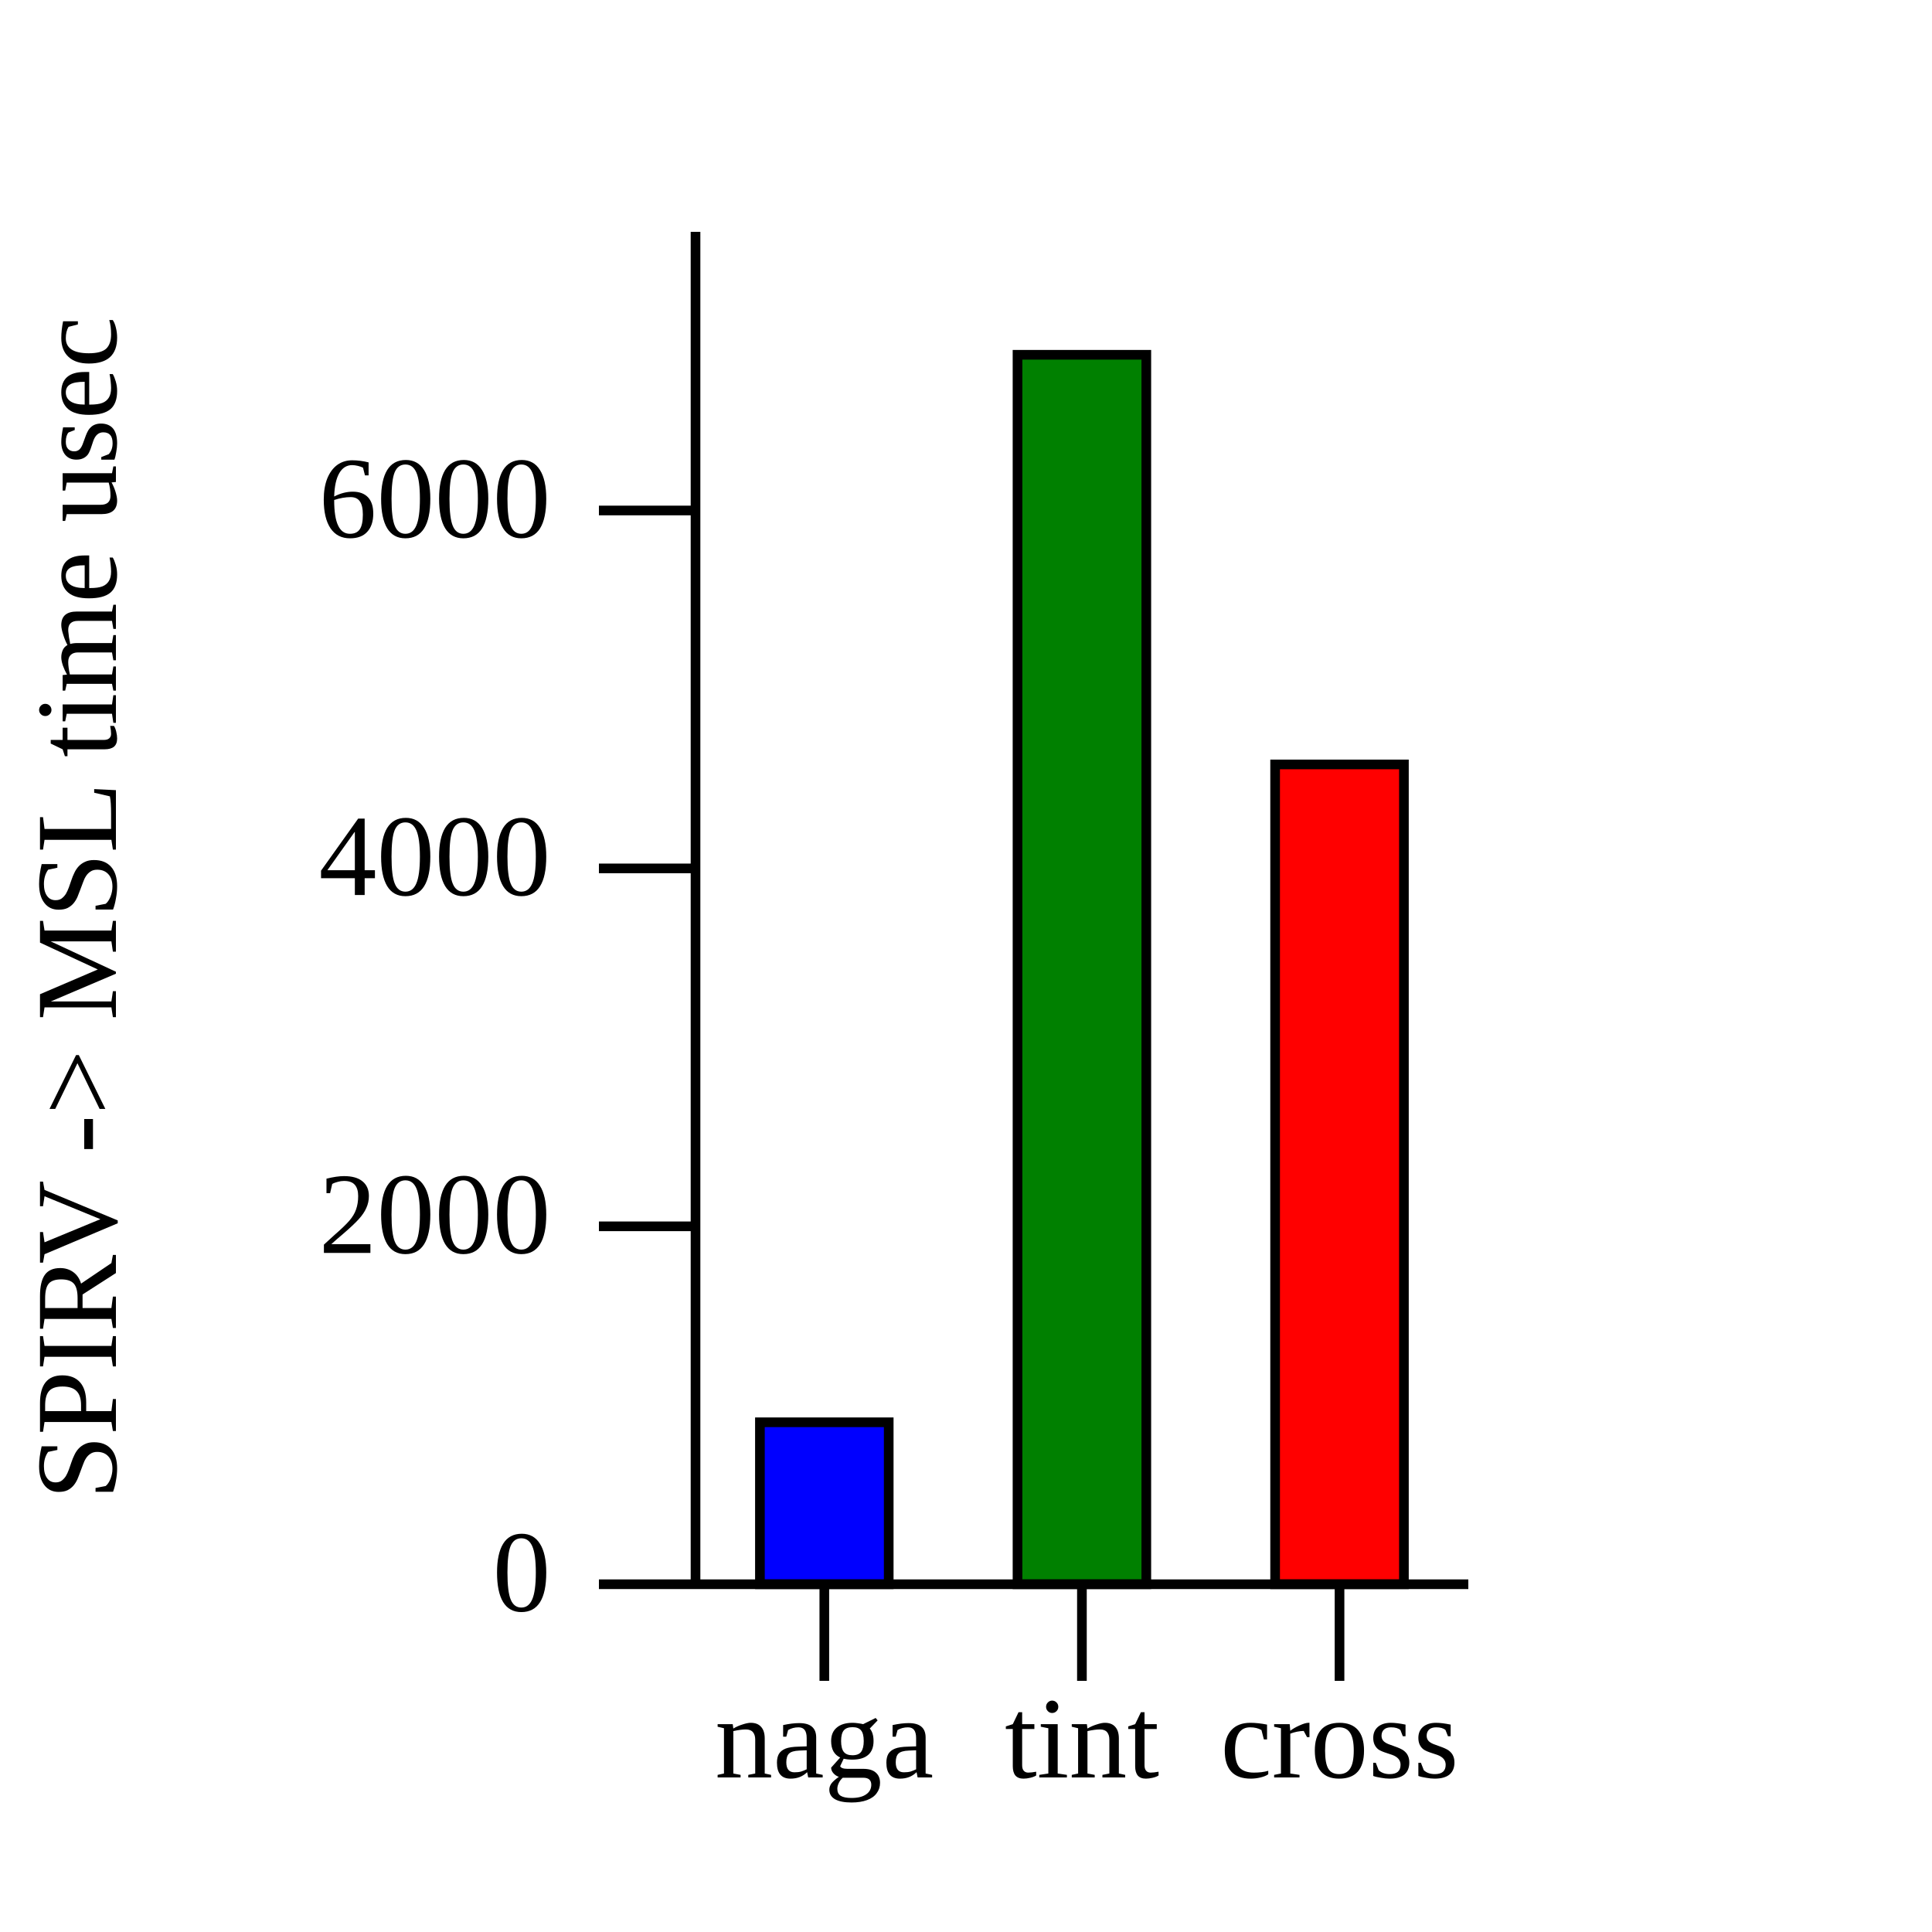
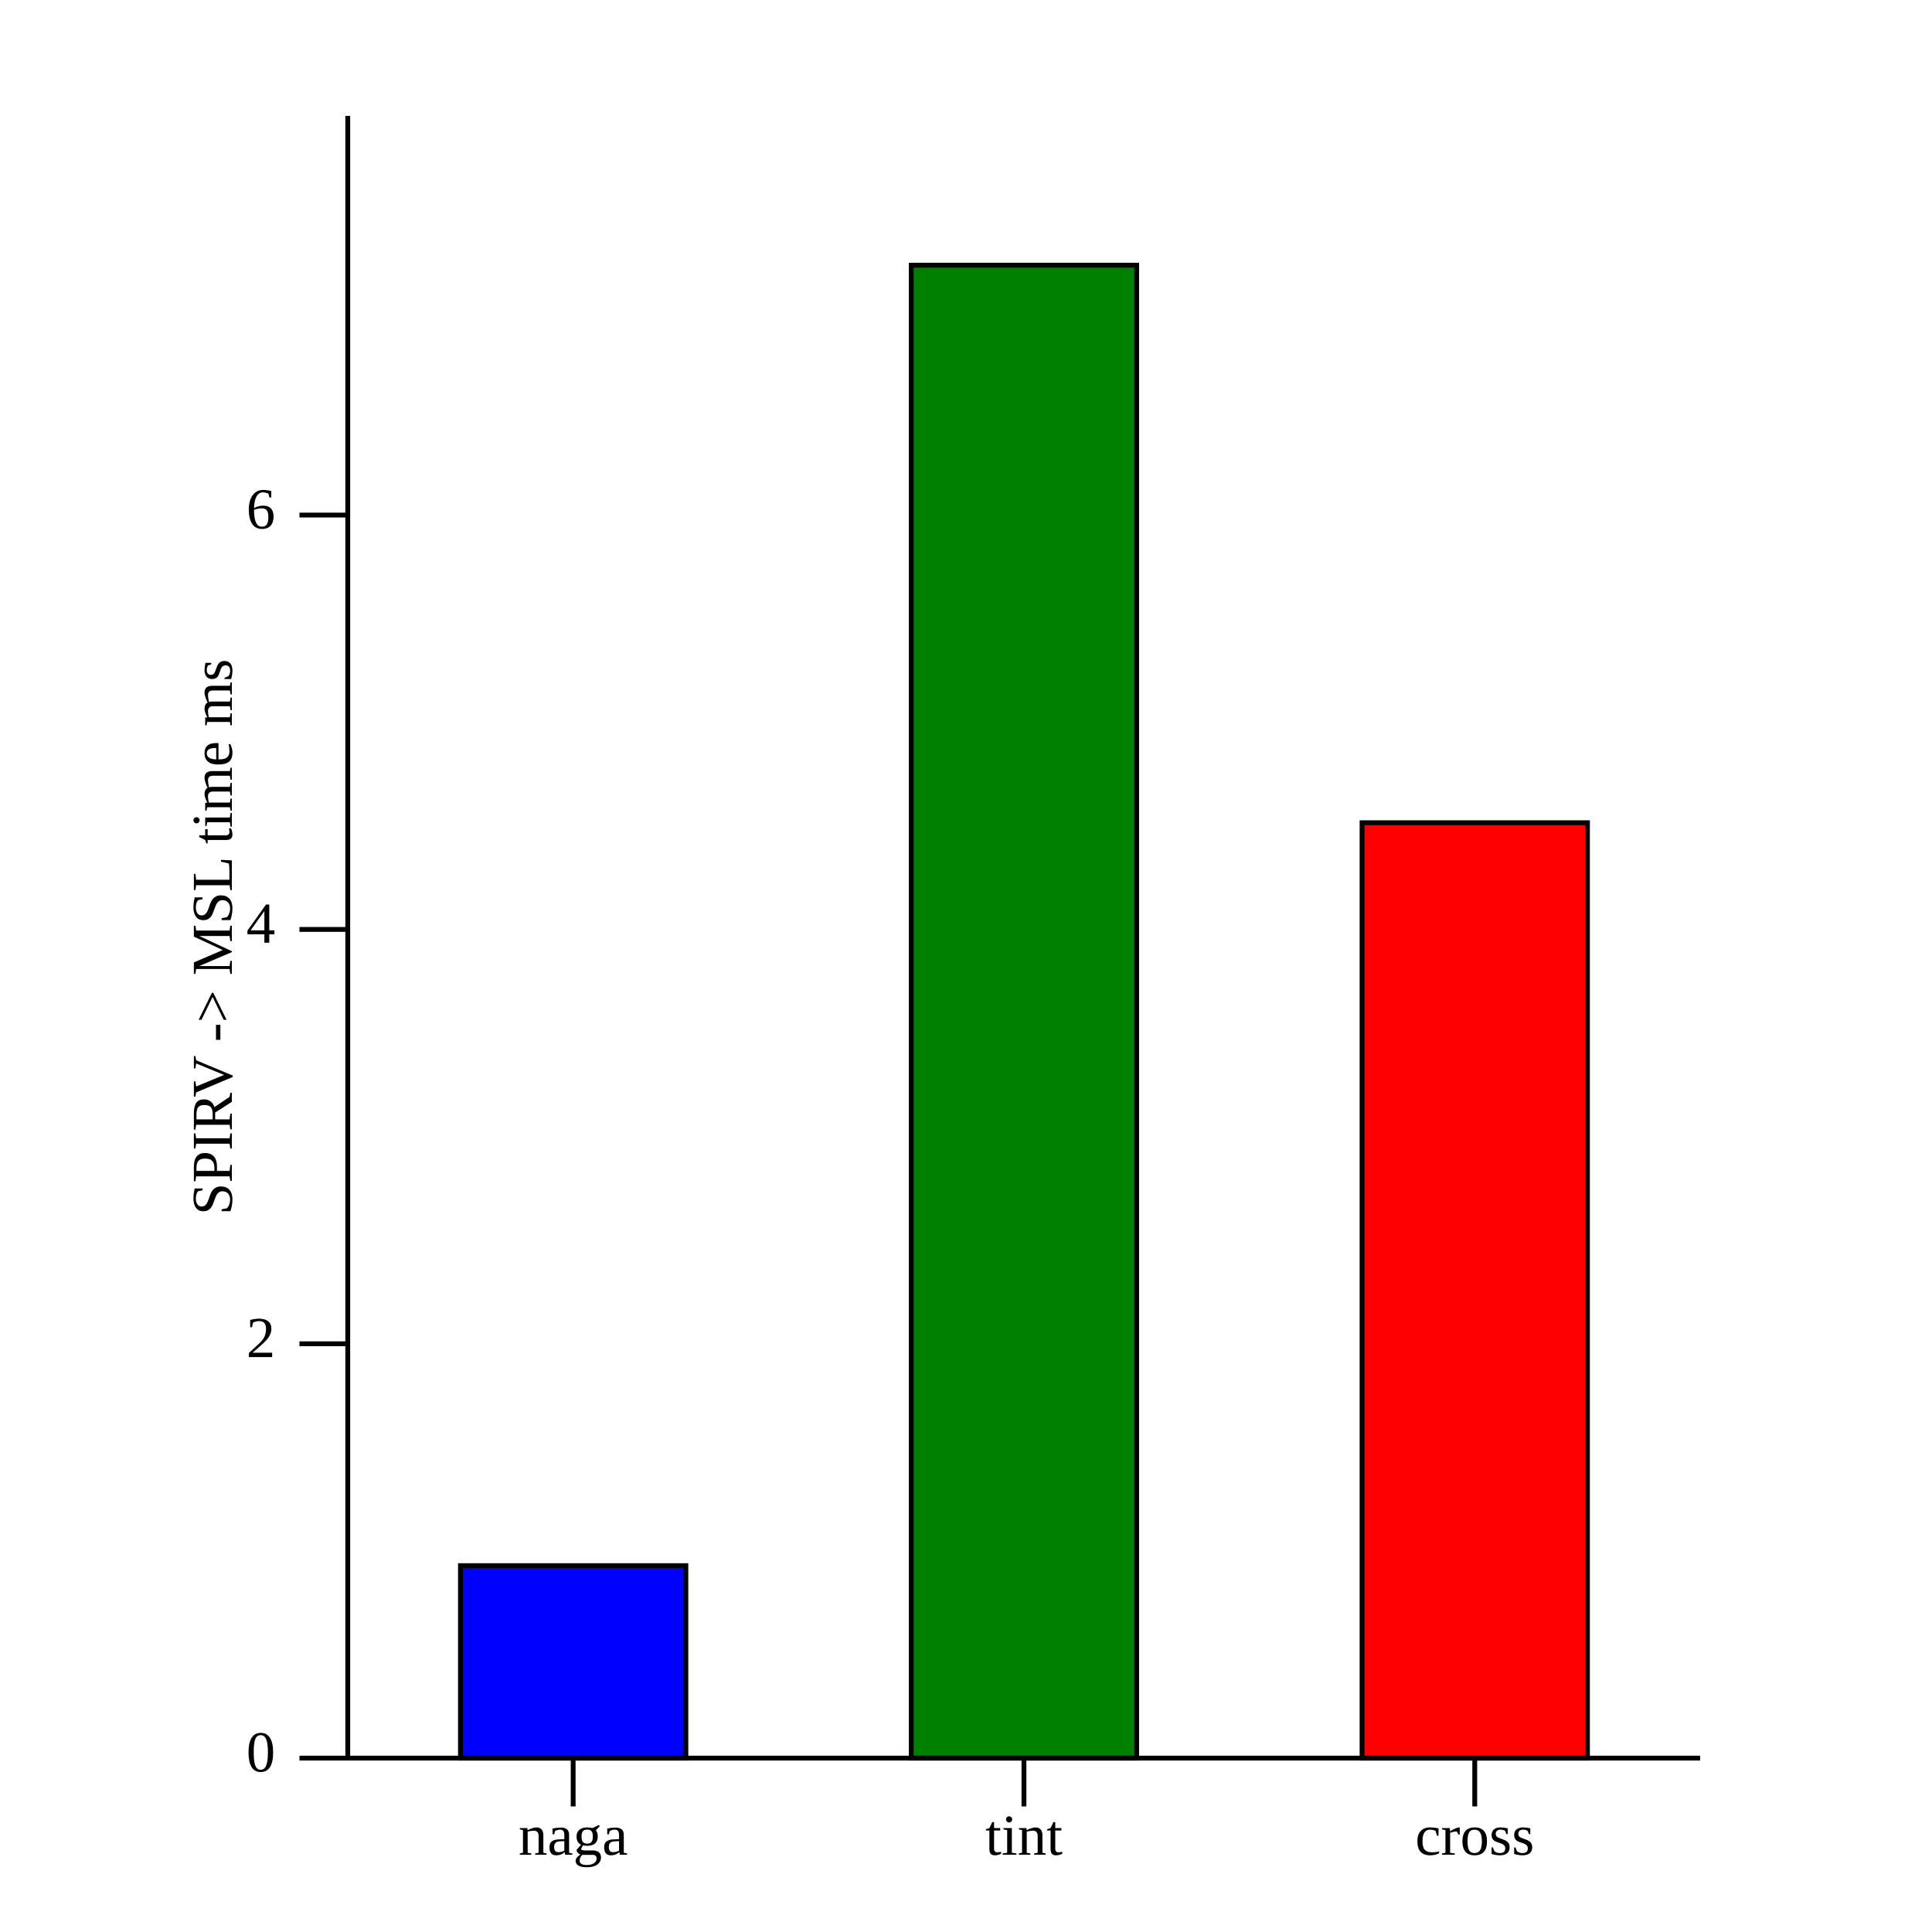
- <svg xmlns="http://www.w3.org/2000/svg" viewBox="0 0 200 200">
-   <g transform="translate(72, 164)">
+ <svg xmlns="http://www.w3.org/2000/svg" viewBox="0 0 400 400">
+   <g transform="translate(72, 364)">
    <g>
-       <rect fill="blue" height="16.766" stroke="black" width="13.333" x="6.667" y="-16.766" />
+       <rect fill="blue" height="39.848" stroke="black" width="46.667" x="23.333" y="-39.848" />
    </g>
    <g>
-       <rect fill="green" height="127.273" stroke="black" width="13.333" x="33.333" y="-127.273" />
+       <rect fill="green" height="309.091" stroke="black" width="46.667" x="116.667" y="-309.091" />
    </g>
    <g>
-       <rect fill="red" height="84.867" stroke="black" width="13.333" x="60" y="-84.867" />
+       <rect fill="red" height="193.664" stroke="black" width="46.667" x="210" y="-193.664" />
    </g>
    <g>
      <g>
-         <line stroke="black" stroke-width="1" x1="13.333" x2="13.333" y1="0" y2="10" />
-         <line stroke="black" stroke-width="1" x1="40" x2="40" y1="0" y2="10" />
-         <line stroke="black" stroke-width="1" x1="66.667" x2="66.667" y1="0" y2="10" />
+         <line stroke="black" stroke-width="1" x1="46.667" x2="46.667" y1="0" y2="10" />
+         <line stroke="black" stroke-width="1" x1="140" x2="140" y1="0" y2="10" />
+         <line stroke="black" stroke-width="1" x1="233.333" x2="233.333" y1="0" y2="10" />
      </g>
-       <line stroke="black" stroke-width="1" x1="0" x2="80" y1="0" y2="0" />
+       <line stroke="black" stroke-width="1" x1="0" x2="280" y1="0" y2="0" />
      <g>
-         <text font-size="12" text-anchor="middle" x="13.333" y="20">
+         <text font-size="12" text-anchor="middle" x="46.667" y="20">
naga
</text>
-         <text font-size="12" text-anchor="middle" x="40" y="20">
+         <text font-size="12" text-anchor="middle" x="140" y="20">
tint
</text>
-         <text font-size="12" text-anchor="middle" x="66.667" y="20">
+         <text font-size="12" text-anchor="middle" x="233.333" y="20">
cross
</text>
      </g>
-       <text font-size="12" text-anchor="middle" x="40" y="30">
+       <text font-size="12" text-anchor="middle" x="140" y="30">

</text>
    </g>
    <g>
      <g>
        <line stroke="black" stroke-width="1" x1="0" x2="-10" y1="-0" y2="-0" />
-         <line stroke="black" stroke-width="1" x1="0" x2="-10" y1="-37.052" y2="-37.052" />
-         <line stroke="black" stroke-width="1" x1="0" x2="-10" y1="-74.103" y2="-74.103" />
-         <line stroke="black" stroke-width="1" x1="0" x2="-10" y1="-111.155" y2="-111.155" />
+         <line stroke="black" stroke-width="1" x1="0" x2="-10" y1="-85.787" y2="-85.787" />
+         <line stroke="black" stroke-width="1" x1="0" x2="-10" y1="-171.574" y2="-171.574" />
+         <line stroke="black" stroke-width="1" x1="0" x2="-10" y1="-257.361" y2="-257.361" />
      </g>
-       <line stroke="black" stroke-width="1" x1="0" x2="0" y1="0" y2="-140" />
+       <line stroke="black" stroke-width="1" x1="0" x2="0" y1="0" y2="-340" />
      <g>
        <text dominant-baseline="middle" font-size="12" text-anchor="end" x="-15" y="-0">
0
</text>
-         <text dominant-baseline="middle" font-size="12" text-anchor="end" x="-15" y="-37.052">
- 2000
+         <text dominant-baseline="middle" font-size="12" text-anchor="end" x="-15" y="-85.787">
+ 2
</text>
-         <text dominant-baseline="middle" font-size="12" text-anchor="end" x="-15" y="-74.103">
- 4000
+         <text dominant-baseline="middle" font-size="12" text-anchor="end" x="-15" y="-171.574">
+ 4
</text>
-         <text dominant-baseline="middle" font-size="12" text-anchor="end" x="-15" y="-111.155">
- 6000
+         <text dominant-baseline="middle" font-size="12" text-anchor="end" x="-15" y="-257.361">
+ 6
</text>
      </g>
-       <text font-size="12" text-anchor="middle" transform="rotate(-90 -48 -70)" x="-48" y="-82">
- SPIRV -&gt; MSL time usec
+       <text font-size="12" text-anchor="middle" transform="rotate(-90 -12 -170)" x="-12" y="-182">
+ SPIRV -&gt; MSL time ms
</text>
    </g>
  </g>
</svg>
